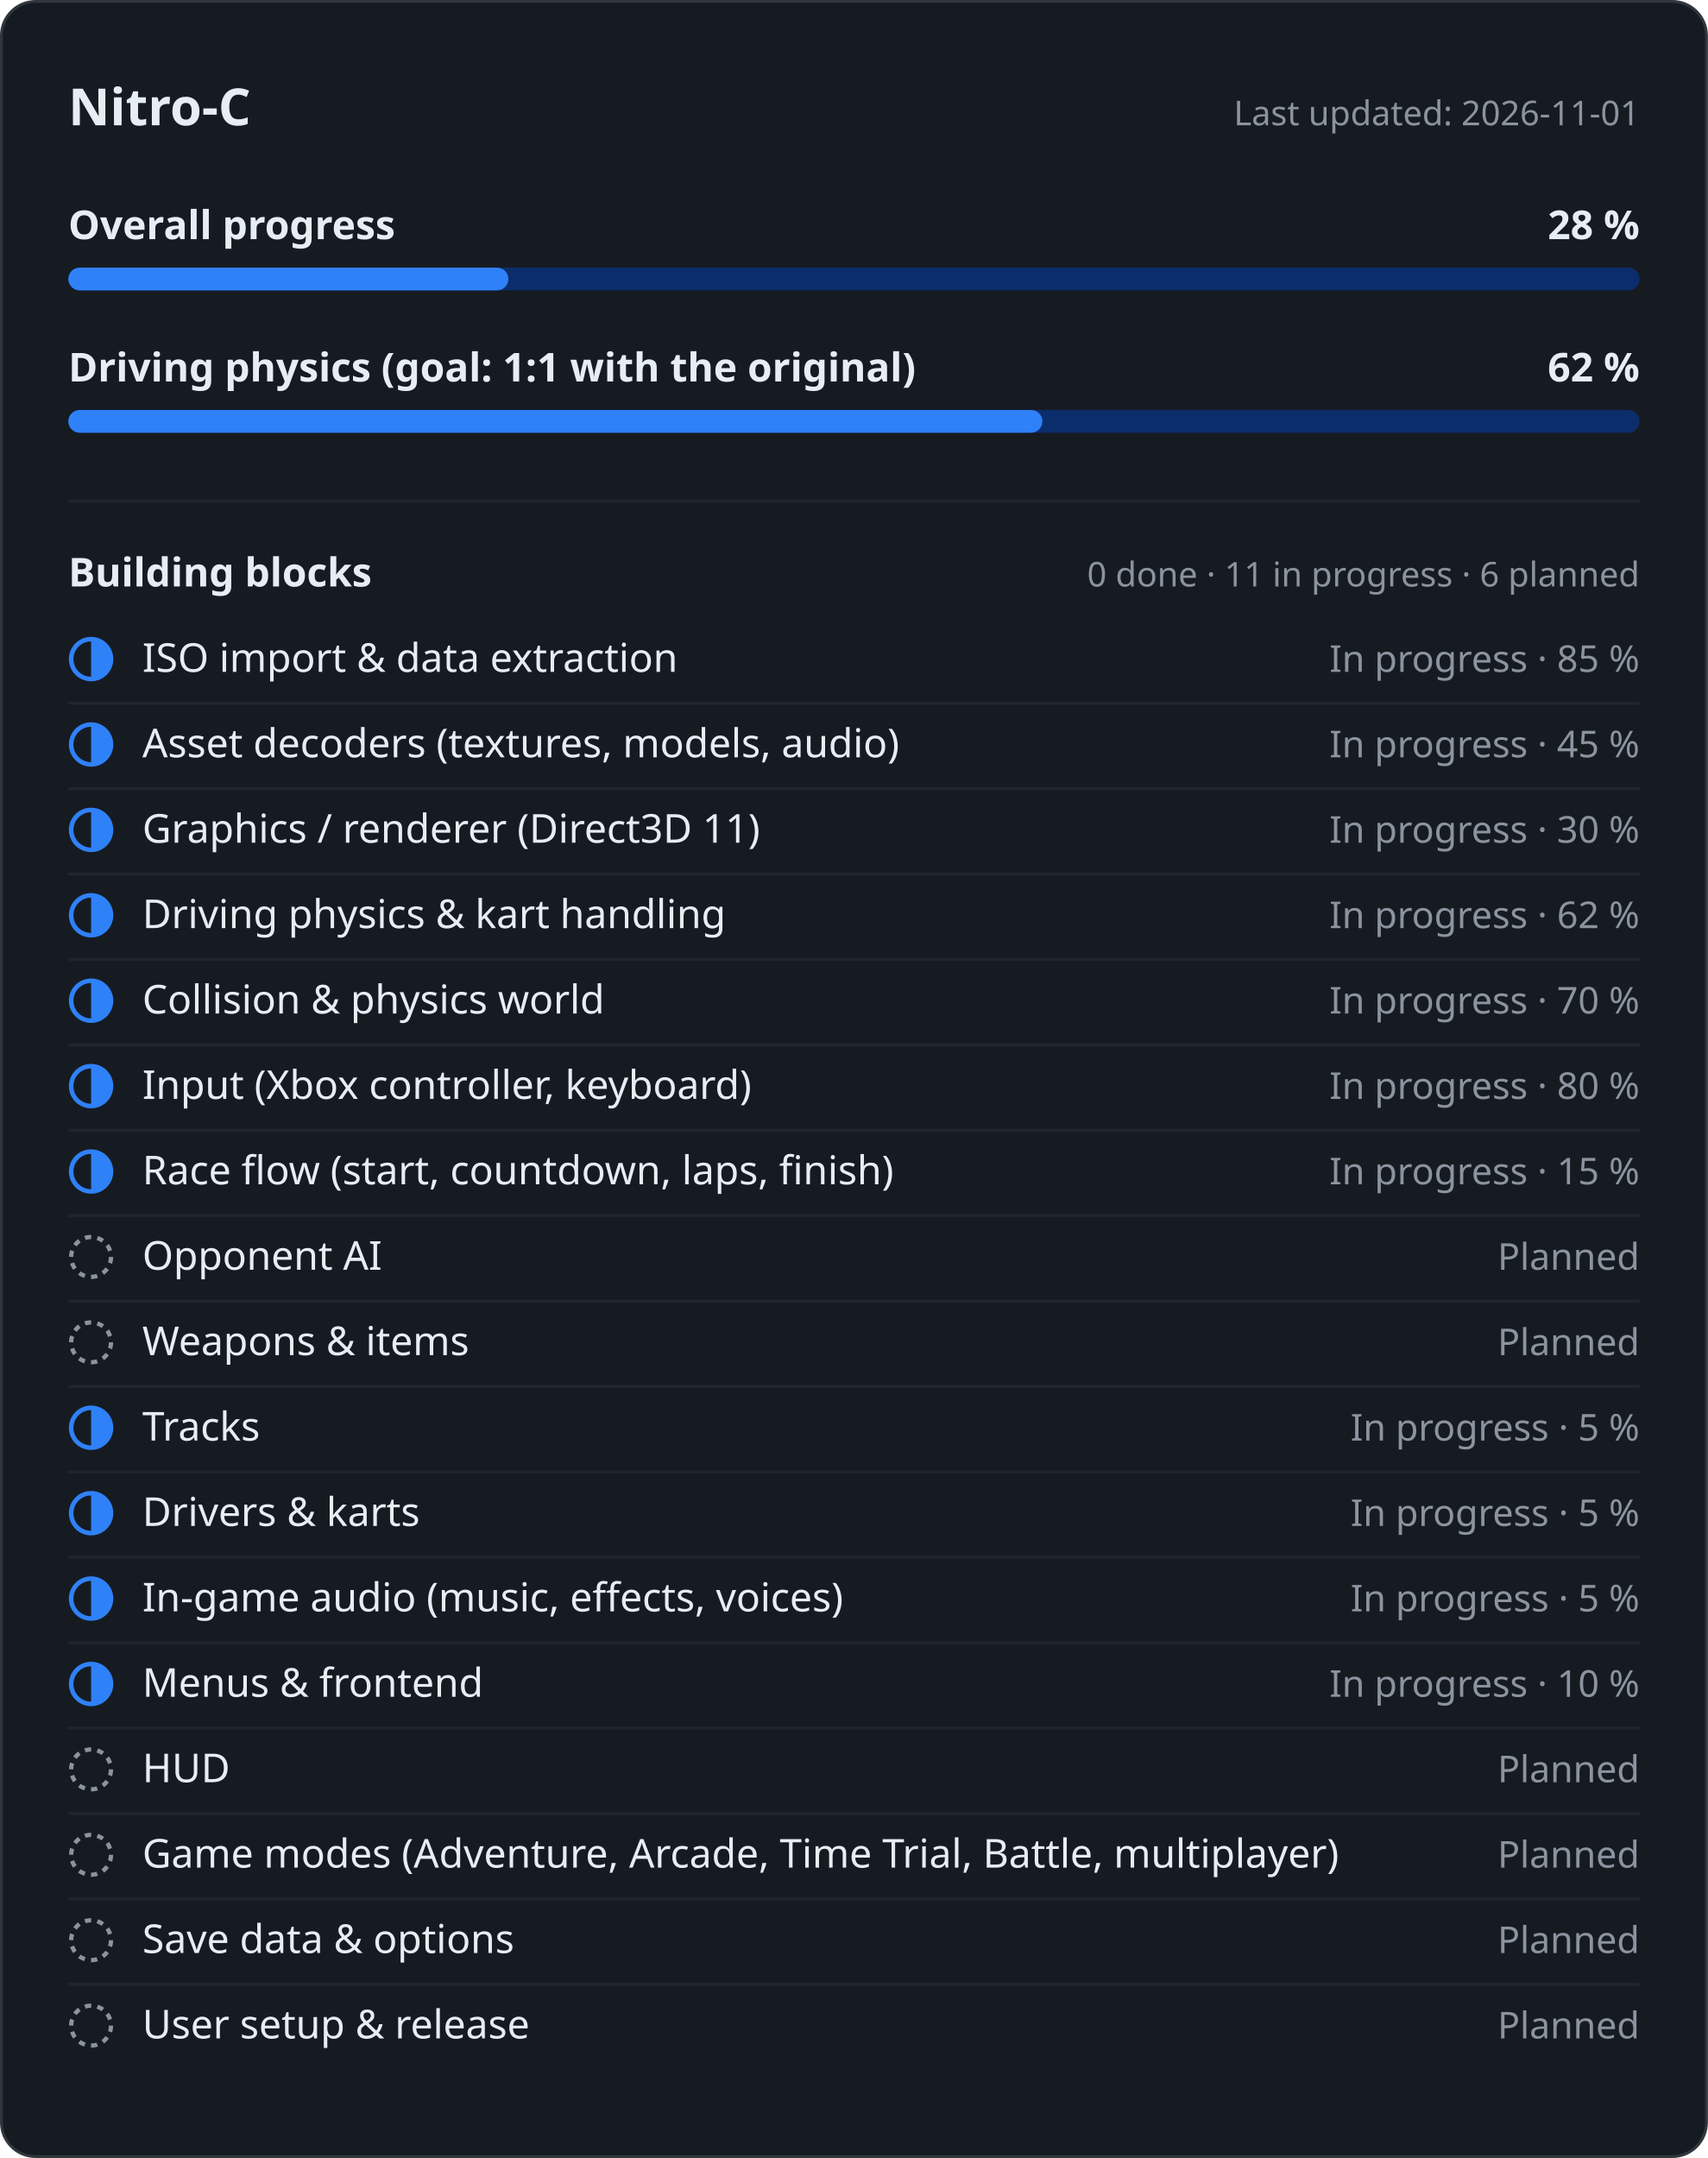
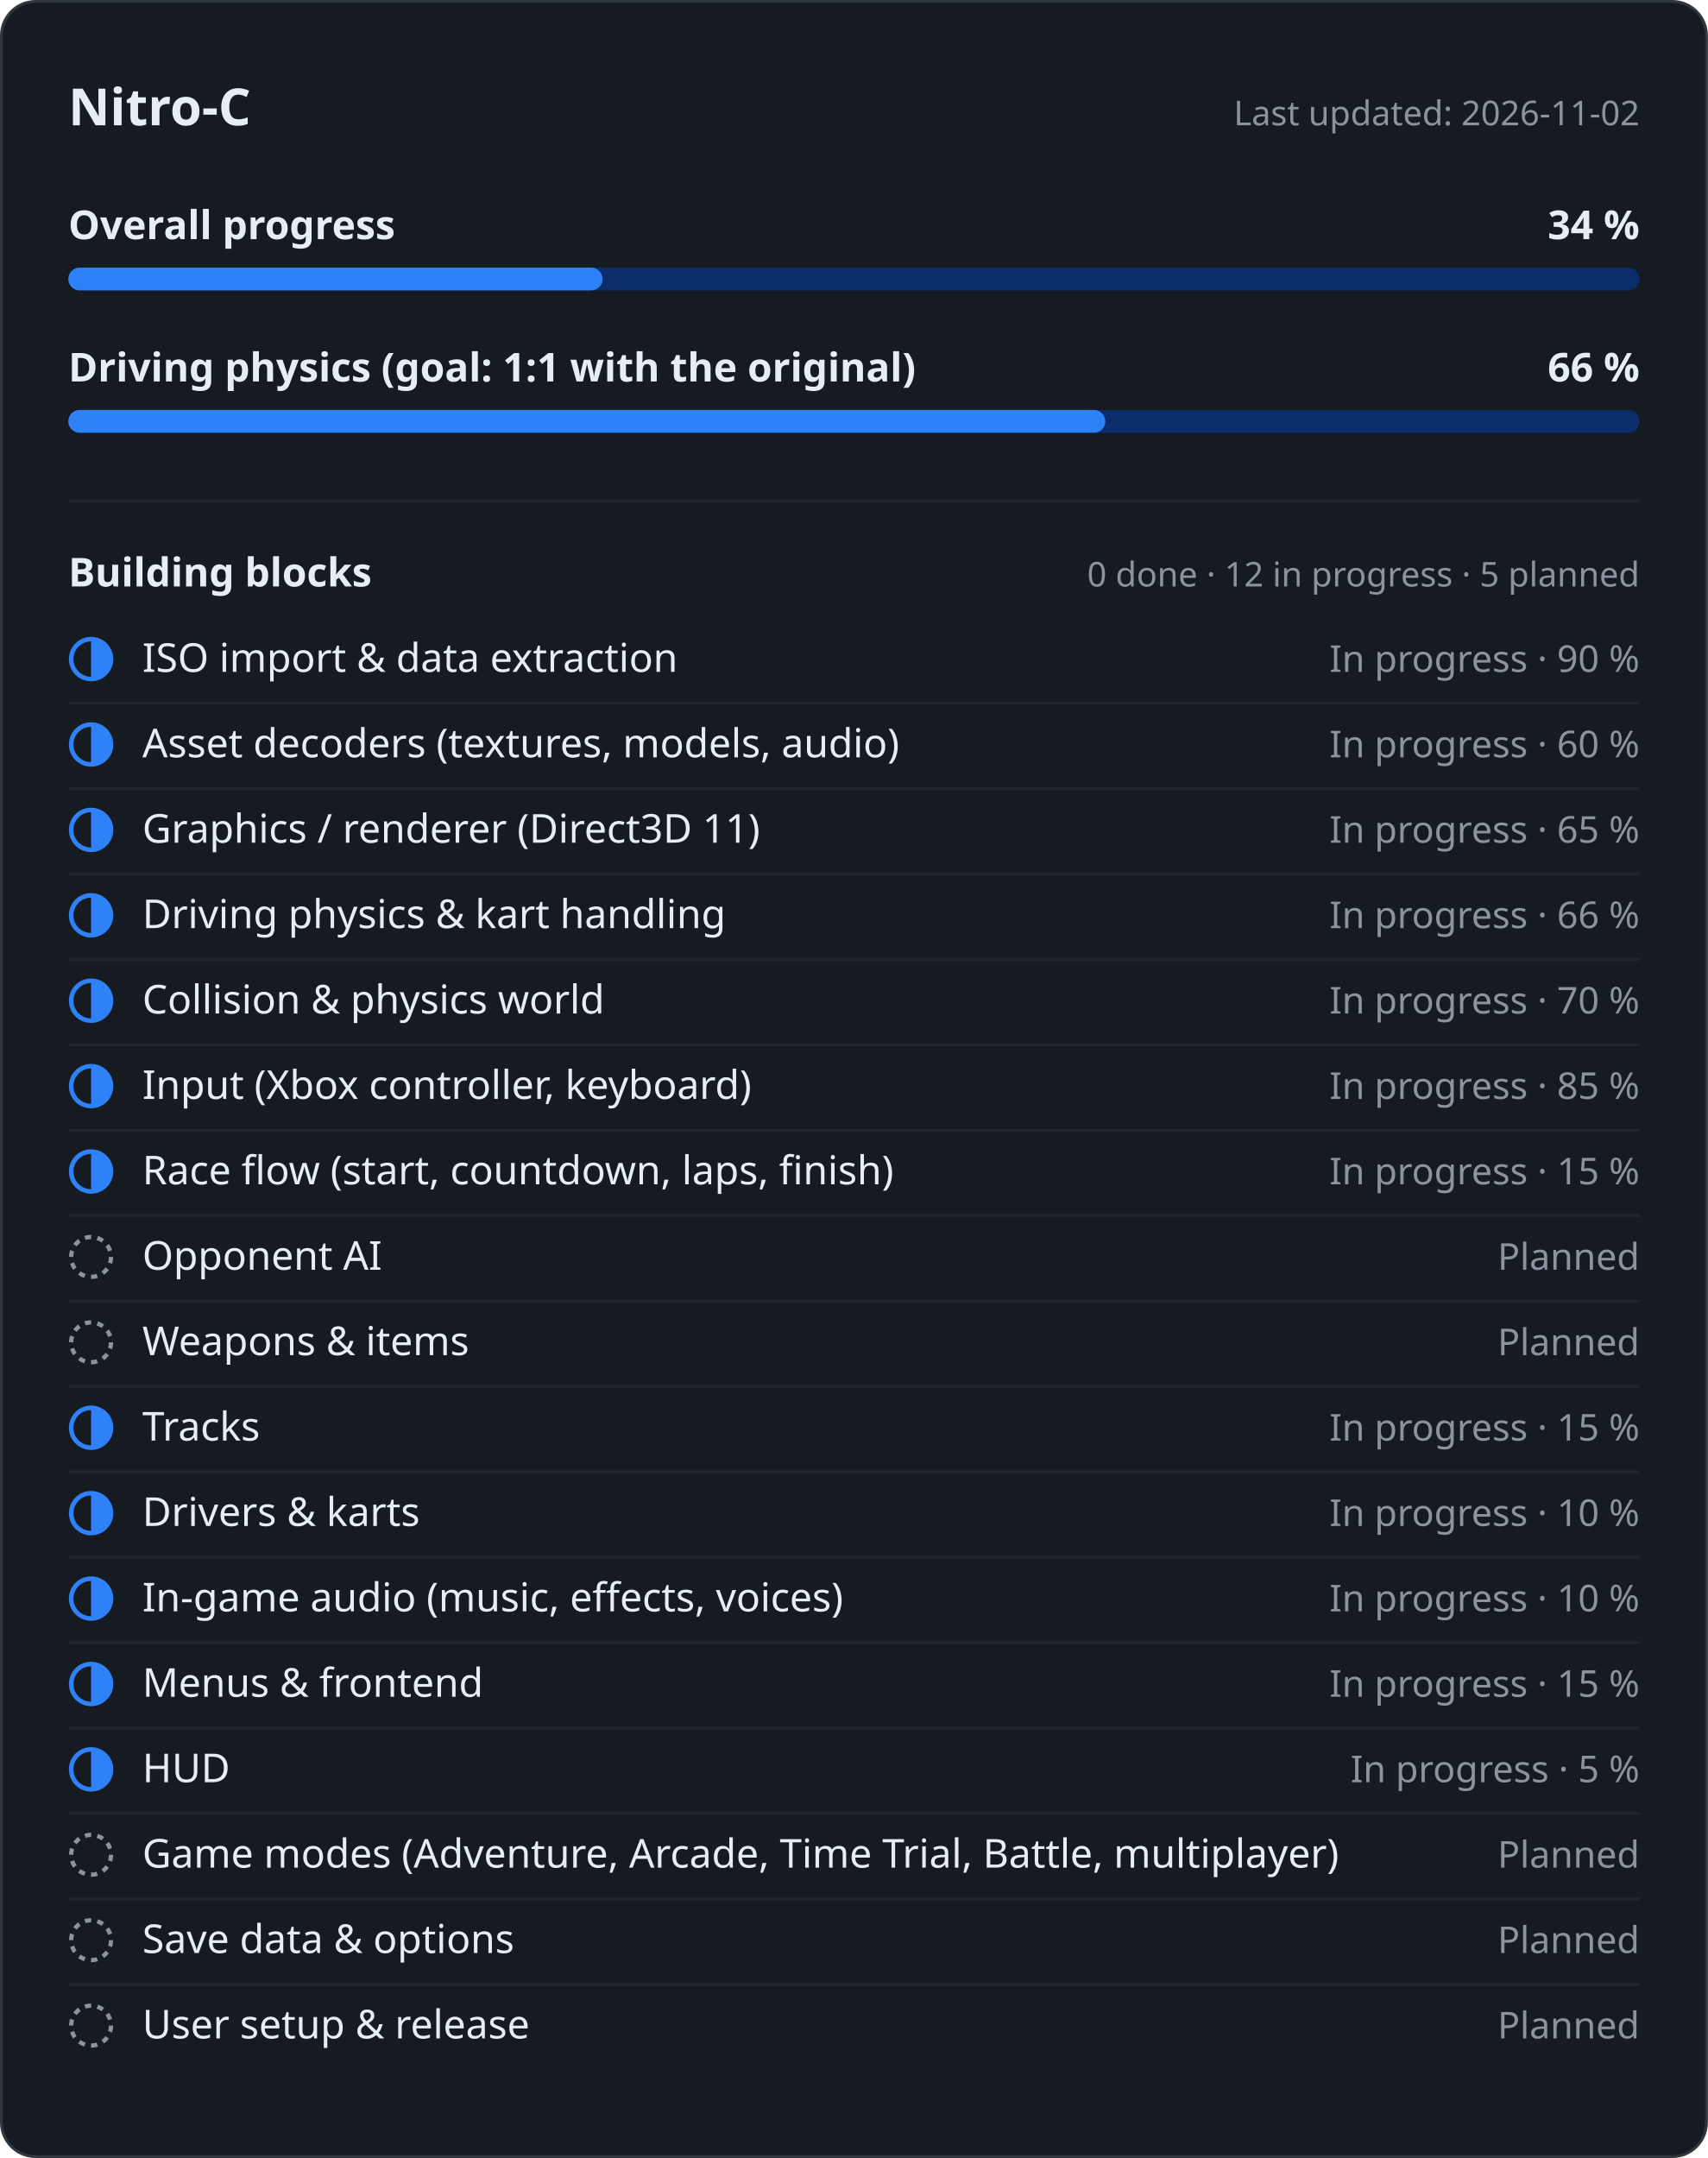
- <svg xmlns="http://www.w3.org/2000/svg" width="600" height="758" viewBox="0 0 600 758" font-family="-apple-system, BlinkMacSystemFont, 'Segoe UI', 'Noto Sans', Helvetica, Arial, sans-serif" role="img" aria-label="Nitro-C progress: 28 percent">
+ <svg xmlns="http://www.w3.org/2000/svg" width="600" height="758" viewBox="0 0 600 758" font-family="-apple-system, BlinkMacSystemFont, 'Segoe UI', 'Noto Sans', Helvetica, Arial, sans-serif" role="img" aria-label="Nitro-C progress: 34 percent">
  <rect x="0.5" y="0.5" width="599" height="757" rx="12" fill="#161b22" stroke="#30363d" />
  <text x="24" y="44" font-size="18" font-weight="600" fill="#e6edf3" text-anchor="start">Nitro-C</text>
-   <text x="576" y="44" font-size="12" font-weight="400" fill="#8b949e" text-anchor="end">Last updated: 2026-11-01</text>
+   <text x="576" y="44" font-size="12" font-weight="400" fill="#8b949e" text-anchor="end">Last updated: 2026-11-02</text>
  <text x="24" y="84" font-size="14" font-weight="600" fill="#e6edf3" text-anchor="start">Overall progress</text>
  <text x="576" y="84" font-size="14" font-weight="400" fill="#e6edf3" text-anchor="end">
-     <tspan font-weight="600">28 %</tspan>
+     <tspan font-weight="600">34 %</tspan>
  </text>
  <rect x="24" y="94" width="552" height="8" rx="4" fill="#0c2d6b" />
-   <rect x="24" y="94" width="154.6" height="8" rx="4" fill="#2f81f7" />
+   <rect x="24" y="94" width="187.7" height="8" rx="4" fill="#2f81f7" />
  <text x="24" y="134" font-size="14" font-weight="600" fill="#e6edf3" text-anchor="start">Driving physics (goal: 1:1 with the original)</text>
  <text x="576" y="134" font-size="14" font-weight="400" fill="#e6edf3" text-anchor="end">
-     <tspan font-weight="600">62 %</tspan>
+     <tspan font-weight="600">66 %</tspan>
  </text>
  <rect x="24" y="144" width="552" height="8" rx="4" fill="#0c2d6b" />
-   <rect x="24" y="144" width="342.2" height="8" rx="4" fill="#2f81f7" />
+   <rect x="24" y="144" width="364.3" height="8" rx="4" fill="#2f81f7" />
  <line x1="24" y1="176" x2="576" y2="176" stroke="#21262d" />
  <text x="24" y="206" font-size="14" font-weight="600" fill="#e6edf3" text-anchor="start">Building blocks</text>
-   <text x="576" y="206" font-size="12" font-weight="400" fill="#8b949e" text-anchor="end">0 done · 11 in progress · 6 planned</text>
+   <text x="576" y="206" font-size="12" font-weight="400" fill="#8b949e" text-anchor="end">0 done · 12 in progress · 5 planned</text>
  <circle cx="32" cy="231.5" r="7" fill="none" stroke="#2f81f7" stroke-width="1.6" />
  <path d="M32 224.5 A7 7 0 0 1 32 238.5 Z" fill="#2f81f7" />
  <text x="50" y="236" font-size="14" font-weight="400" fill="#e6edf3" text-anchor="start">ISO import &amp; data extraction</text>
-   <text x="576" y="236" font-size="13" font-weight="400" fill="#8b949e" text-anchor="end">In progress · 85 %</text>
+   <text x="576" y="236" font-size="13" font-weight="400" fill="#8b949e" text-anchor="end">In progress · 90 %</text>
  <line x1="24" y1="247" x2="576" y2="247" stroke="#21262d" />
  <circle cx="32" cy="261.5" r="7" fill="none" stroke="#2f81f7" stroke-width="1.6" />
  <path d="M32 254.5 A7 7 0 0 1 32 268.5 Z" fill="#2f81f7" />
  <text x="50" y="266" font-size="14" font-weight="400" fill="#e6edf3" text-anchor="start">Asset decoders (textures, models, audio)</text>
-   <text x="576" y="266" font-size="13" font-weight="400" fill="#8b949e" text-anchor="end">In progress · 45 %</text>
+   <text x="576" y="266" font-size="13" font-weight="400" fill="#8b949e" text-anchor="end">In progress · 60 %</text>
  <line x1="24" y1="277" x2="576" y2="277" stroke="#21262d" />
  <circle cx="32" cy="291.5" r="7" fill="none" stroke="#2f81f7" stroke-width="1.6" />
  <path d="M32 284.5 A7 7 0 0 1 32 298.5 Z" fill="#2f81f7" />
  <text x="50" y="296" font-size="14" font-weight="400" fill="#e6edf3" text-anchor="start">Graphics / renderer (Direct3D 11)</text>
-   <text x="576" y="296" font-size="13" font-weight="400" fill="#8b949e" text-anchor="end">In progress · 30 %</text>
+   <text x="576" y="296" font-size="13" font-weight="400" fill="#8b949e" text-anchor="end">In progress · 65 %</text>
  <line x1="24" y1="307" x2="576" y2="307" stroke="#21262d" />
  <circle cx="32" cy="321.5" r="7" fill="none" stroke="#2f81f7" stroke-width="1.6" />
  <path d="M32 314.5 A7 7 0 0 1 32 328.5 Z" fill="#2f81f7" />
  <text x="50" y="326" font-size="14" font-weight="400" fill="#e6edf3" text-anchor="start">Driving physics &amp; kart handling</text>
-   <text x="576" y="326" font-size="13" font-weight="400" fill="#8b949e" text-anchor="end">In progress · 62 %</text>
+   <text x="576" y="326" font-size="13" font-weight="400" fill="#8b949e" text-anchor="end">In progress · 66 %</text>
  <line x1="24" y1="337" x2="576" y2="337" stroke="#21262d" />
  <circle cx="32" cy="351.5" r="7" fill="none" stroke="#2f81f7" stroke-width="1.6" />
  <path d="M32 344.5 A7 7 0 0 1 32 358.5 Z" fill="#2f81f7" />
  <text x="50" y="356" font-size="14" font-weight="400" fill="#e6edf3" text-anchor="start">Collision &amp; physics world</text>
  <text x="576" y="356" font-size="13" font-weight="400" fill="#8b949e" text-anchor="end">In progress · 70 %</text>
  <line x1="24" y1="367" x2="576" y2="367" stroke="#21262d" />
  <circle cx="32" cy="381.5" r="7" fill="none" stroke="#2f81f7" stroke-width="1.6" />
  <path d="M32 374.5 A7 7 0 0 1 32 388.5 Z" fill="#2f81f7" />
  <text x="50" y="386" font-size="14" font-weight="400" fill="#e6edf3" text-anchor="start">Input (Xbox controller, keyboard)</text>
-   <text x="576" y="386" font-size="13" font-weight="400" fill="#8b949e" text-anchor="end">In progress · 80 %</text>
+   <text x="576" y="386" font-size="13" font-weight="400" fill="#8b949e" text-anchor="end">In progress · 85 %</text>
  <line x1="24" y1="397" x2="576" y2="397" stroke="#21262d" />
  <circle cx="32" cy="411.5" r="7" fill="none" stroke="#2f81f7" stroke-width="1.6" />
  <path d="M32 404.5 A7 7 0 0 1 32 418.5 Z" fill="#2f81f7" />
  <text x="50" y="416" font-size="14" font-weight="400" fill="#e6edf3" text-anchor="start">Race flow (start, countdown, laps, finish)</text>
  <text x="576" y="416" font-size="13" font-weight="400" fill="#8b949e" text-anchor="end">In progress · 15 %</text>
  <line x1="24" y1="427" x2="576" y2="427" stroke="#21262d" />
  <circle cx="32" cy="441.5" r="7" fill="none" stroke="#8b949e" stroke-width="1.5" stroke-dasharray="2.2 2.2" />
  <text x="50" y="446" font-size="14" font-weight="400" fill="#e6edf3" text-anchor="start">Opponent AI</text>
  <text x="576" y="446" font-size="13" font-weight="400" fill="#8b949e" text-anchor="end">Planned</text>
  <line x1="24" y1="457" x2="576" y2="457" stroke="#21262d" />
  <circle cx="32" cy="471.5" r="7" fill="none" stroke="#8b949e" stroke-width="1.5" stroke-dasharray="2.2 2.2" />
  <text x="50" y="476" font-size="14" font-weight="400" fill="#e6edf3" text-anchor="start">Weapons &amp; items</text>
  <text x="576" y="476" font-size="13" font-weight="400" fill="#8b949e" text-anchor="end">Planned</text>
  <line x1="24" y1="487" x2="576" y2="487" stroke="#21262d" />
  <circle cx="32" cy="501.5" r="7" fill="none" stroke="#2f81f7" stroke-width="1.6" />
  <path d="M32 494.5 A7 7 0 0 1 32 508.5 Z" fill="#2f81f7" />
  <text x="50" y="506" font-size="14" font-weight="400" fill="#e6edf3" text-anchor="start">Tracks</text>
-   <text x="576" y="506" font-size="13" font-weight="400" fill="#8b949e" text-anchor="end">In progress · 5 %</text>
+   <text x="576" y="506" font-size="13" font-weight="400" fill="#8b949e" text-anchor="end">In progress · 15 %</text>
  <line x1="24" y1="517" x2="576" y2="517" stroke="#21262d" />
  <circle cx="32" cy="531.5" r="7" fill="none" stroke="#2f81f7" stroke-width="1.6" />
  <path d="M32 524.5 A7 7 0 0 1 32 538.5 Z" fill="#2f81f7" />
  <text x="50" y="536" font-size="14" font-weight="400" fill="#e6edf3" text-anchor="start">Drivers &amp; karts</text>
-   <text x="576" y="536" font-size="13" font-weight="400" fill="#8b949e" text-anchor="end">In progress · 5 %</text>
+   <text x="576" y="536" font-size="13" font-weight="400" fill="#8b949e" text-anchor="end">In progress · 10 %</text>
  <line x1="24" y1="547" x2="576" y2="547" stroke="#21262d" />
  <circle cx="32" cy="561.5" r="7" fill="none" stroke="#2f81f7" stroke-width="1.6" />
  <path d="M32 554.5 A7 7 0 0 1 32 568.5 Z" fill="#2f81f7" />
  <text x="50" y="566" font-size="14" font-weight="400" fill="#e6edf3" text-anchor="start">In-game audio (music, effects, voices)</text>
-   <text x="576" y="566" font-size="13" font-weight="400" fill="#8b949e" text-anchor="end">In progress · 5 %</text>
+   <text x="576" y="566" font-size="13" font-weight="400" fill="#8b949e" text-anchor="end">In progress · 10 %</text>
  <line x1="24" y1="577" x2="576" y2="577" stroke="#21262d" />
  <circle cx="32" cy="591.5" r="7" fill="none" stroke="#2f81f7" stroke-width="1.6" />
  <path d="M32 584.5 A7 7 0 0 1 32 598.5 Z" fill="#2f81f7" />
  <text x="50" y="596" font-size="14" font-weight="400" fill="#e6edf3" text-anchor="start">Menus &amp; frontend</text>
-   <text x="576" y="596" font-size="13" font-weight="400" fill="#8b949e" text-anchor="end">In progress · 10 %</text>
+   <text x="576" y="596" font-size="13" font-weight="400" fill="#8b949e" text-anchor="end">In progress · 15 %</text>
  <line x1="24" y1="607" x2="576" y2="607" stroke="#21262d" />
-   <circle cx="32" cy="621.5" r="7" fill="none" stroke="#8b949e" stroke-width="1.5" stroke-dasharray="2.2 2.2" />
+   <circle cx="32" cy="621.5" r="7" fill="none" stroke="#2f81f7" stroke-width="1.6" />
+   <path d="M32 614.5 A7 7 0 0 1 32 628.5 Z" fill="#2f81f7" />
  <text x="50" y="626" font-size="14" font-weight="400" fill="#e6edf3" text-anchor="start">HUD</text>
-   <text x="576" y="626" font-size="13" font-weight="400" fill="#8b949e" text-anchor="end">Planned</text>
+   <text x="576" y="626" font-size="13" font-weight="400" fill="#8b949e" text-anchor="end">In progress · 5 %</text>
  <line x1="24" y1="637" x2="576" y2="637" stroke="#21262d" />
  <circle cx="32" cy="651.5" r="7" fill="none" stroke="#8b949e" stroke-width="1.5" stroke-dasharray="2.2 2.2" />
  <text x="50" y="656" font-size="14" font-weight="400" fill="#e6edf3" text-anchor="start">Game modes (Adventure, Arcade, Time Trial, Battle, multiplayer)</text>
  <text x="576" y="656" font-size="13" font-weight="400" fill="#8b949e" text-anchor="end">Planned</text>
  <line x1="24" y1="667" x2="576" y2="667" stroke="#21262d" />
  <circle cx="32" cy="681.5" r="7" fill="none" stroke="#8b949e" stroke-width="1.5" stroke-dasharray="2.2 2.2" />
  <text x="50" y="686" font-size="14" font-weight="400" fill="#e6edf3" text-anchor="start">Save data &amp; options</text>
  <text x="576" y="686" font-size="13" font-weight="400" fill="#8b949e" text-anchor="end">Planned</text>
  <line x1="24" y1="697" x2="576" y2="697" stroke="#21262d" />
  <circle cx="32" cy="711.5" r="7" fill="none" stroke="#8b949e" stroke-width="1.5" stroke-dasharray="2.2 2.2" />
  <text x="50" y="716" font-size="14" font-weight="400" fill="#e6edf3" text-anchor="start">User setup &amp; release</text>
  <text x="576" y="716" font-size="13" font-weight="400" fill="#8b949e" text-anchor="end">Planned</text>
</svg>
